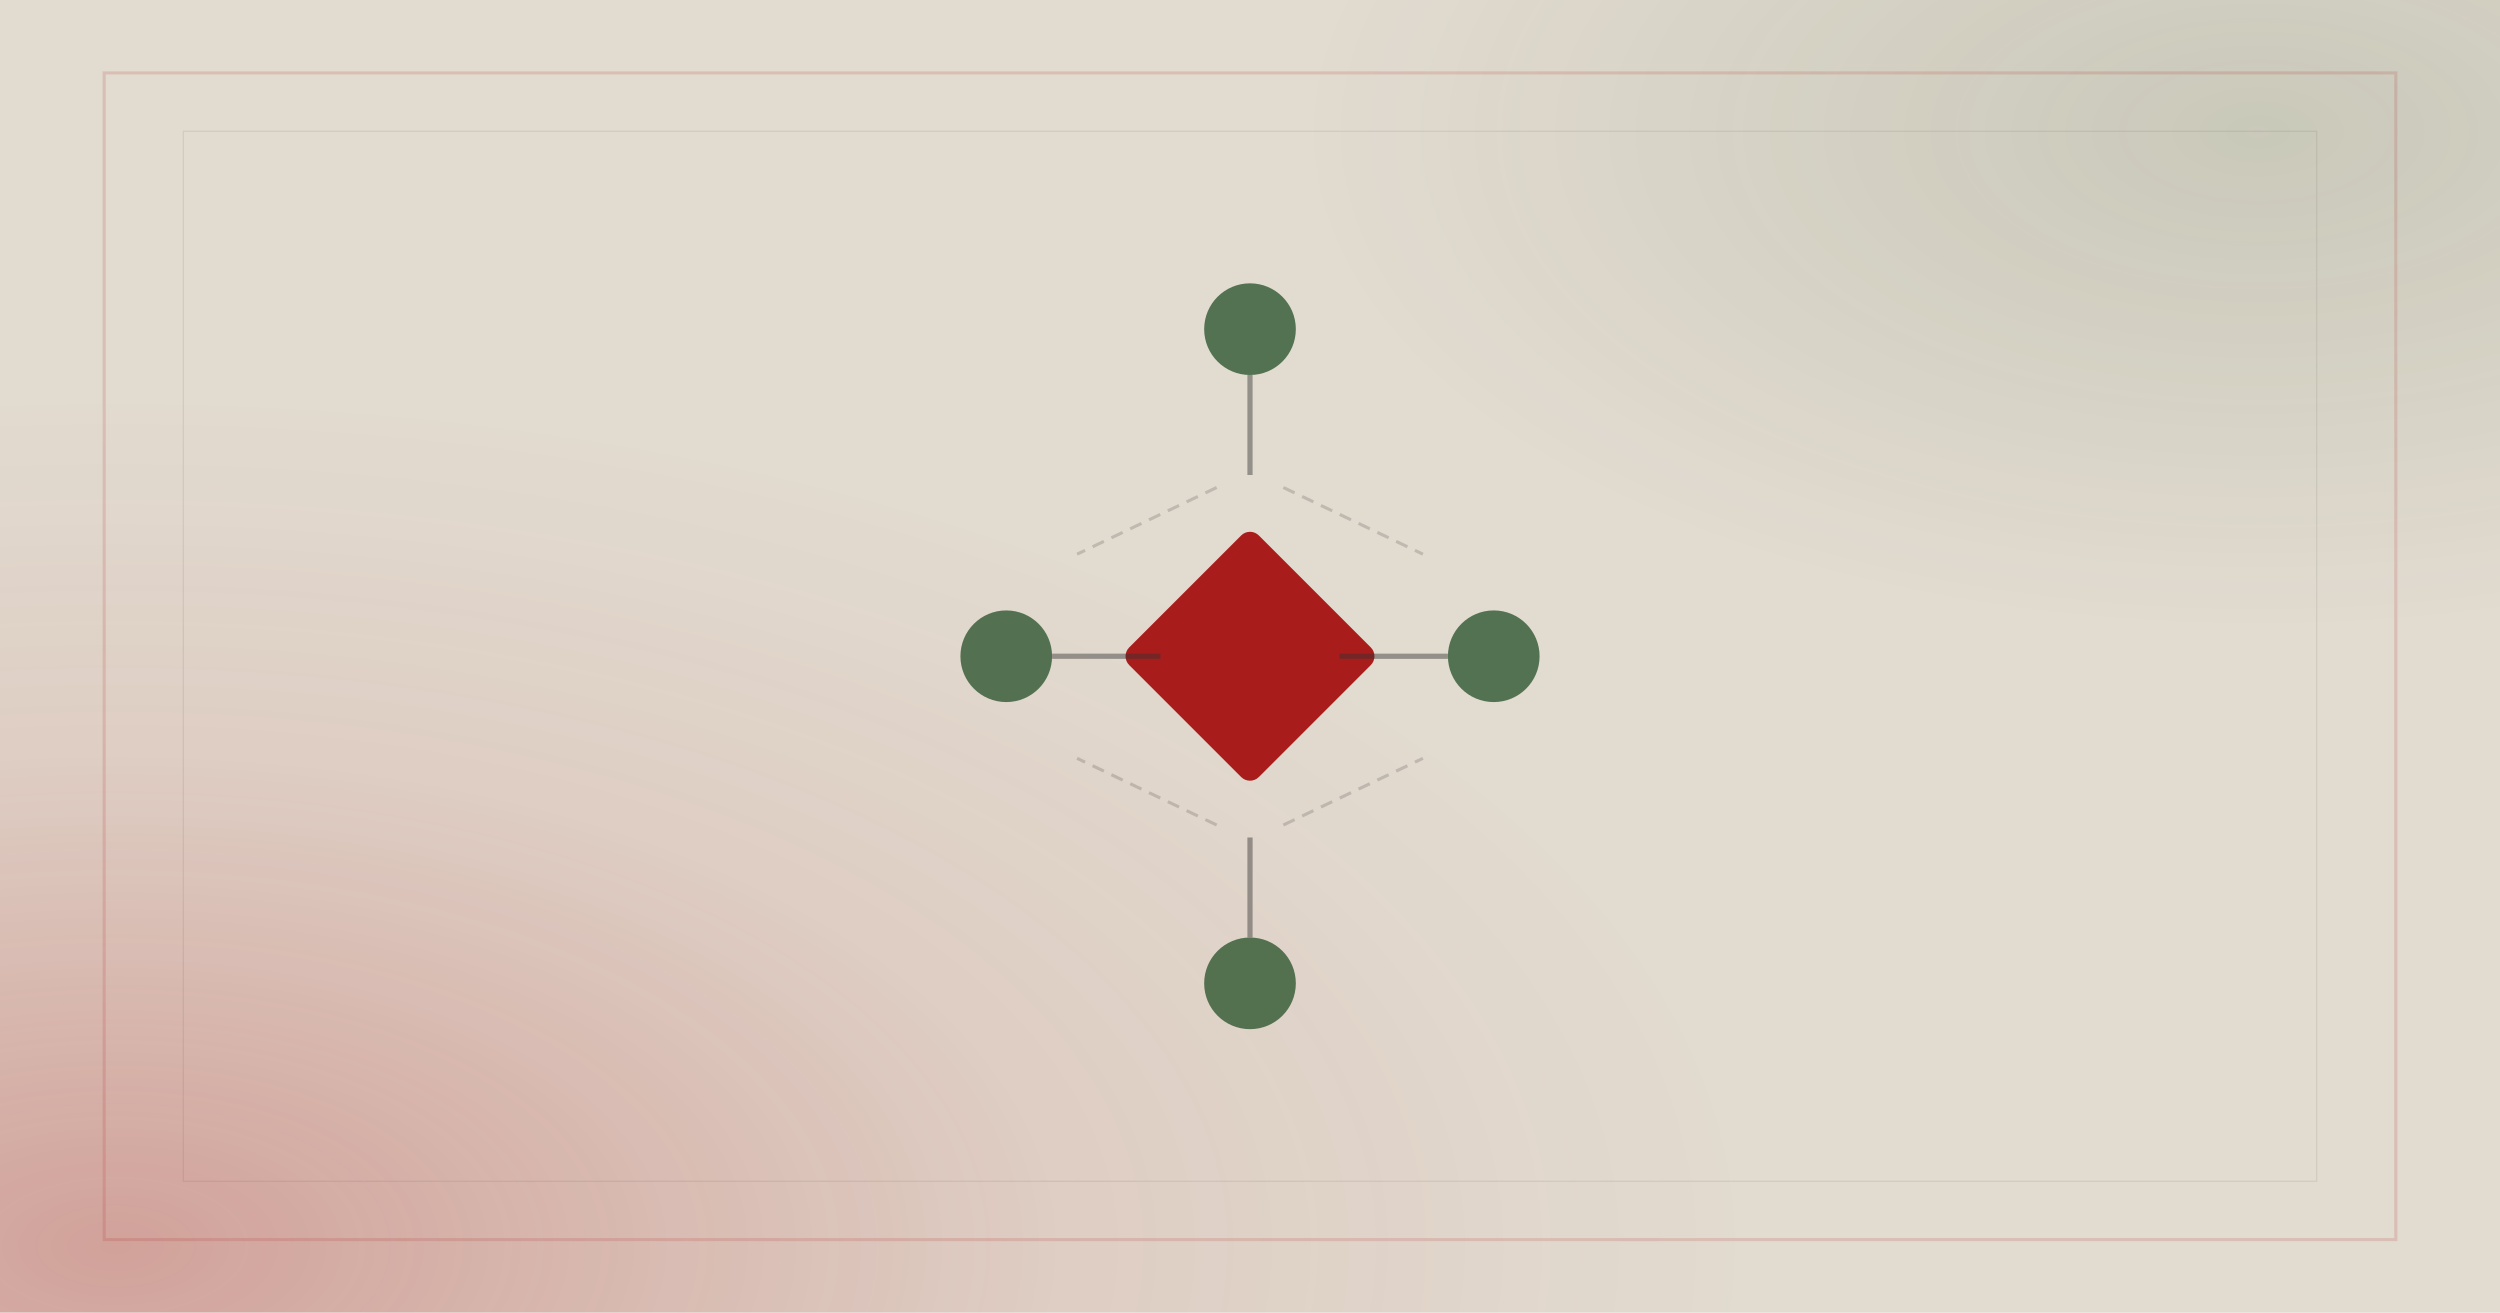
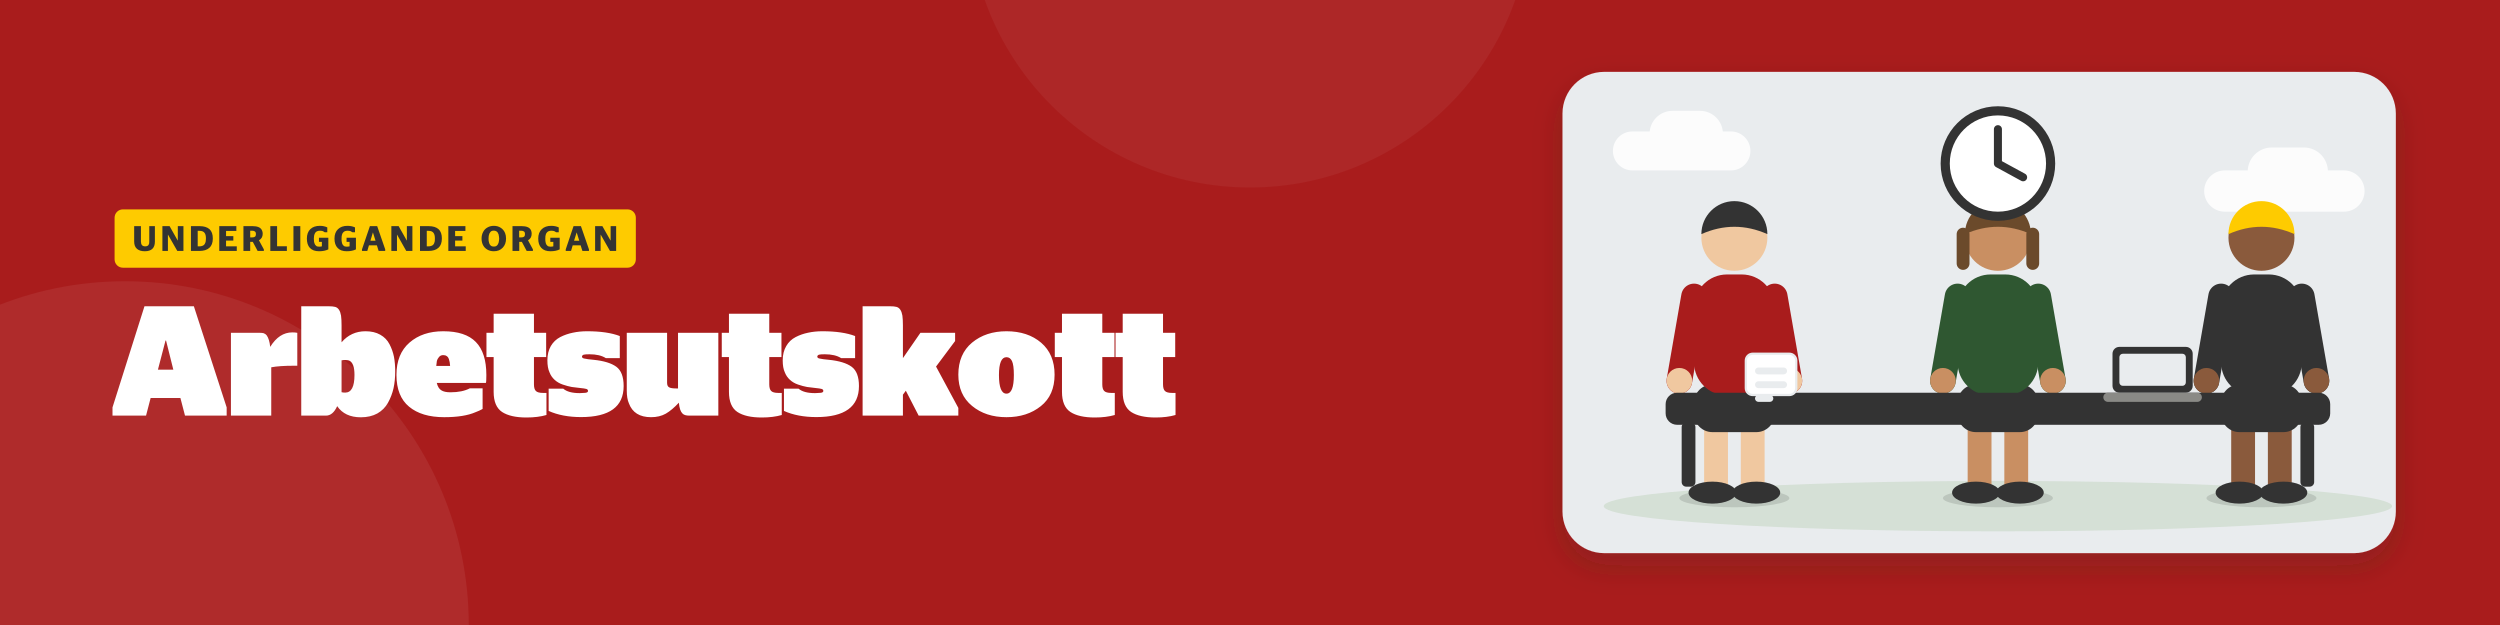
- <svg xmlns="http://www.w3.org/2000/svg" viewBox="0 0 1200 630">
+ <svg xmlns="http://www.w3.org/2000/svg" viewBox="0 0 2400 600" width="2400" height="600" role="img" aria-label="Arbetsutskott">
  <defs>
-     <radialGradient id="r1" cx="5%" cy="95%" r="65%">
-       <stop offset="0%" stop-color="#A91C1C" stop-opacity="0.30" />
-       <stop offset="58%" stop-color="#A91C1C" stop-opacity="0.07" />
-       <stop offset="100%" stop-color="#A91C1C" stop-opacity="0" />
-     </radialGradient>
-     <radialGradient id="g1" cx="90%" cy="10%" r="38%">
-       <stop offset="0%" stop-color="#2F5731" stop-opacity="0.14" />
-       <stop offset="100%" stop-color="#2F5731" stop-opacity="0" />
-     </radialGradient>
+     <filter id="sh" x="-20%" y="-20%" width="140%" height="160%">
+       <feDropShadow dx="0" dy="12" stdDeviation="14" flood-color="#1F3A22" flood-opacity="0.2" />
+     </filter>
  </defs>
-   <rect width="1200" height="630" fill="#E2DBD0" />
-   <rect width="1200" height="630" fill="url(#r1)" />
-   <rect width="1200" height="630" fill="url(#g1)" />
-   <rect x="50" y="35" width="1100" height="560" fill="none" stroke="#A91C1C" stroke-width="1.5" opacity="0.15" />
-   <rect x="88" y="63" width="1024" height="504" fill="none" stroke="#333333" stroke-width="0.6" opacity="0.10" />
-   <rect x="556" y="271" width="88" height="88" rx="6" fill="#A91C1C" transform="rotate(45 600 315)" />
-   <line x1="600" y1="228" x2="600" y2="180" stroke="#333333" stroke-width="2.5" opacity="0.45" />
-   <line x1="643" y1="315" x2="695" y2="315" stroke="#333333" stroke-width="2.5" opacity="0.45" />
-   <line x1="557" y1="315" x2="505" y2="315" stroke="#333333" stroke-width="2.5" opacity="0.45" />
-   <line x1="600" y1="402" x2="600" y2="450" stroke="#333333" stroke-width="2.5" opacity="0.45" />
-   <circle cx="600" cy="158" r="22" fill="#2F5731" opacity="0.80" />
-   <circle cx="717" cy="315" r="22" fill="#2F5731" opacity="0.80" />
-   <circle cx="483" cy="315" r="22" fill="#2F5731" opacity="0.80" />
-   <circle cx="600" cy="472" r="22" fill="#2F5731" opacity="0.80" />
-   <line x1="616" y1="234" x2="683" y2="266" stroke="#333333" stroke-width="1.5" opacity="0.20" stroke-dasharray="6 4" />
-   <line x1="584" y1="234" x2="517" y2="266" stroke="#333333" stroke-width="1.5" opacity="0.20" stroke-dasharray="6 4" />
-   <line x1="616" y1="396" x2="683" y2="364" stroke="#333333" stroke-width="1.5" opacity="0.20" stroke-dasharray="6 4" />
-   <line x1="584" y1="396" x2="517" y2="364" stroke="#333333" stroke-width="1.5" opacity="0.20" stroke-dasharray="6 4" />
+   <rect width="2400" height="600" fill="#A91C1C" />
+   <circle cx="120" cy="600" r="330" fill="#FFFFFF" opacity=".07" />
+   <circle cx="1200" cy="-90" r="270" fill="#FFFFFF" opacity=".05" />
+   <rect x="110" y="201" width="500.4" height="56" rx="8" fill="#FECB00" />
+   <path d="M139.5 236.5Q140.6 236.5 141.4 236.1Q142.2 235.8 142.6 235.1Q143 234.5 143.2 233.7Q143.3 232.9 143.3 231.8V217.1H148.7V231.9Q148.7 241.2 139 241.2Q134.2 241.2 131.5 238.9Q128.8 236.6 128.8 231.9V217.1H135.3V231.8Q135.3 234.2 136.3 235.3Q137.2 236.5 139.5 236.5ZM155.9 240.9V217.1H162.8L170.6 230.9H170.7V217.1H176.1V240.9H170.2L161.3 225.3H161.2V240.9ZM183.3 240.9V217.1H191.7Q197.8 217.1 201.1 220Q204.3 222.9 204.3 228.9Q204.3 235 201 237.9Q197.7 240.9 191.5 240.9ZM189.8 236.5H191.4Q192.9 236.5 194 236.1Q195.1 235.8 195.8 235.1Q196.5 234.5 196.9 233.5Q197.4 232.5 197.5 231.5Q197.7 230.4 197.7 229Q197.7 227.2 197.4 225.9Q197.1 224.5 196.4 223.6Q195.7 222.6 194.5 222.1Q193.2 221.6 191.4 221.6H189.8ZM210.5 240.9V217.1H226.9V221.7H217V226.7H224V231H217V236.5H227.3V240.9ZM247.3 240.9 242.7 232.2H240.2V240.9H233.7V217.1H242.6Q244.2 217.1 245.5 217.3Q246.9 217.5 248.1 218Q249.4 218.5 250.2 219.3Q251.1 220.1 251.6 221.4Q252.2 222.7 252.2 224.4Q252.2 228.7 248.6 230.7L253.3 239.4V240.9ZM240.2 221.5V227.9H242.2Q243.9 227.9 244.8 227.2Q245.7 226.4 245.7 224.7Q245.7 223 244.8 222.3Q243.9 221.5 242.2 221.5ZM275.4 240.9H259.5V217.1H266V236.4H275.4ZM288.3 240.9H281.7V217.1H288.3ZM306.3 241.2Q300.5 241.2 297.5 238Q294.6 234.9 294.6 229.1Q294.6 223.2 297.9 220Q301.2 216.8 307.1 216.8Q311 216.8 314.2 218.3V223H311.8Q310.9 222.3 310 221.9Q308.7 221.5 307.1 221.5Q305.7 221.5 304.7 221.9Q303.6 222.3 303 223Q302.4 223.7 302 224.7Q301.6 225.7 301.5 226.7Q301.3 227.8 301.3 229Q301.3 229.9 301.4 230.6Q301.4 231.3 301.5 232.2Q301.7 233 301.9 233.6Q302.1 234.3 302.5 234.9Q302.9 235.5 303.4 235.9Q303.9 236.4 304.6 236.6Q305.4 236.8 306.3 236.8Q307.8 236.8 309 236.5V232.2H306.2V228.2H315.2V239.4Q311.5 241.2 306.3 241.2ZM332.9 241.2Q327 241.2 324.1 238Q321.1 234.9 321.1 229.1Q321.1 223.2 324.5 220Q327.8 216.8 333.6 216.8Q337.6 216.8 340.8 218.3V223H338.4Q337.4 222.3 336.5 221.9Q335.3 221.5 333.7 221.5Q332.3 221.5 331.2 221.9Q330.2 222.3 329.6 223Q328.9 223.7 328.5 224.7Q328.2 225.7 328 226.7Q327.9 227.8 327.9 229Q327.9 229.9 327.9 230.6Q328 231.3 328.1 232.2Q328.2 233 328.4 233.6Q328.7 234.3 329 234.9Q329.4 235.5 329.9 235.9Q330.4 236.4 331.2 236.6Q331.9 236.8 332.8 236.8Q334.4 236.8 335.6 236.5V232.2H332.7V228.2H341.7V239.4Q338.1 241.2 332.9 241.2ZM347.5 240.9V239.4L355.1 217.1H362.1L369.8 239.4V240.9H363.5L361.8 235.5H354.2L352.6 240.9ZM358 223.1 355.6 231.1H360.5L358 223.1ZM375.7 240.9V217.1H382.7L390.5 230.9H390.6V217.1H395.9V240.9H390L381.2 225.3H381.1V240.9ZM403.2 240.9V217.1H411.6Q417.7 217.1 421 220Q424.2 222.9 424.2 228.9Q424.2 235 420.9 237.9Q417.6 240.9 411.4 240.9ZM409.7 236.5H411.3Q412.8 236.5 413.9 236.1Q415 235.8 415.7 235.1Q416.4 234.5 416.8 233.5Q417.2 232.5 417.4 231.5Q417.5 230.4 417.5 229Q417.5 227.2 417.2 225.9Q416.9 224.5 416.2 223.6Q415.5 222.6 414.3 222.1Q413.1 221.6 411.3 221.6H409.7ZM430.4 240.9V217.1H446.8V221.7H436.9V226.7H443.9V231H436.9V236.5H447.1V240.9ZM474.1 241.2Q470.5 241.2 467.8 239.6Q465.1 238 463.7 235.3Q462.3 232.5 462.3 229Q462.3 225.5 463.8 222.7Q465.2 219.9 467.9 218.4Q470.6 216.8 474.1 216.8Q477.8 216.8 480.6 218.6Q483.5 220.4 484.9 223.8Q485.8 226.1 485.8 229Q485.8 234.5 482.6 237.8Q479.4 241.2 474.1 241.2ZM474.1 236.7Q475.3 236.7 476.2 236.3Q477.1 235.8 477.7 235Q478.2 234.3 478.6 233.2Q478.9 232.2 479 231.2Q479.2 230.2 479.2 229.1Q479.2 228 479 227Q478.9 226 478.6 224.9Q478.2 223.9 477.7 223.1Q477.1 222.3 476.2 221.9Q475.3 221.4 474.1 221.4Q473 221.4 472.2 221.7Q471.4 222 470.9 222.6Q470.3 223.2 469.9 224Q469.6 224.7 469.4 225.6Q469.1 226.5 469.1 227.4Q469 228.2 469 229.1Q469 230.2 469.1 231.2Q469.2 232.2 469.6 233.3Q469.9 234.3 470.5 235.1Q471 235.8 471.9 236.3Q472.9 236.7 474.1 236.7ZM505.6 240.9 501 232.2H498.5V240.9H492V217.1H500.9Q502.5 217.1 503.8 217.3Q505.2 217.5 506.4 218Q507.7 218.5 508.5 219.3Q509.4 220.1 509.9 221.4Q510.4 222.7 510.4 224.4Q510.4 228.7 506.9 230.7L511.6 239.4V240.9ZM498.4 221.5V227.9H500.5Q502.2 227.9 503.1 227.2Q504 226.4 504 224.7Q504 223 503.1 222.3Q502.2 221.5 500.5 221.5ZM528.5 241.2Q522.6 241.2 519.7 238Q516.7 234.9 516.7 229.1Q516.7 223.2 520.1 220Q523.4 216.8 529.2 216.8Q533.2 216.8 536.4 218.3V223H534Q533 222.3 532.1 221.9Q530.9 221.5 529.3 221.5Q527.9 221.5 526.8 221.9Q525.8 222.3 525.2 223Q524.5 223.7 524.1 224.7Q523.8 225.7 523.6 226.7Q523.5 227.8 523.5 229Q523.5 229.9 523.5 230.6Q523.6 231.3 523.7 232.2Q523.8 233 524 233.6Q524.3 234.3 524.6 234.9Q525 235.5 525.5 235.9Q526 236.4 526.8 236.6Q527.5 236.8 528.4 236.8Q530 236.8 531.2 236.5V232.2H528.3V228.2H537.3V239.4Q533.7 241.2 528.5 241.2ZM543.1 240.9V239.4L550.6 217.1H557.7L565.4 239.4V240.9H559.1L557.4 235.5H549.8L548.2 240.9ZM553.6 223.1 551.1 231.1H556.1L553.6 223.1ZM571.3 240.9V217.1H578.3L586.1 230.9H586.2V217.1H591.5V240.9H585.6L576.7 225.3H576.6V240.9Z" fill="#333333" />
+   <path d="M108 399V391.1L138.7 294H186.1L217.6 391.1V399H177.6L173.2 382.1H144.6L140.2 399ZM158.9 326.9 151.6 354.9H166.4L159.4 326.9ZM285.4 351.1H282.4Q268.3 351.1 260.4 352.6V399H221.7V319.5H249.4Q251.7 319.5 253.2 319.9Q255.1 320.7 256 321.9Q258.6 325.5 259.4 333Q268 319.1 280.6 319.1Q283.4 319.1 285.4 319.5ZM327.9 312.4V328.6Q337 318 350.9 318Q359.2 318 365 321.3Q370.9 324.6 373.9 330.4Q376.9 336.1 378.2 342.5Q379.4 348.9 379.4 356.6Q379.4 365.2 377.8 372.7Q376.1 380.1 372.5 386.6Q368.9 393.1 362.3 396.9Q355.6 400.6 346.4 400.6Q331 400.6 323.7 389.9Q319.6 399 312.9 399H289.2V294H315.1Q319.4 294 321.7 294.6Q326.2 295.8 327.4 303Q327.9 306.6 327.9 312.4ZM331.4 345.6H329.8Q329.5 345.8 328.8 345.8Q328.2 345.9 327.9 345.9V376.5Q329.2 376.9 331.4 376.9Q340.3 376.9 340.3 359.9Q340.3 348.3 335.1 346.1Q333.6 345.6 331.4 345.6ZM466.4 367.6H419.3Q420.6 372.9 423.7 374.7Q426.6 376.6 432.4 376.6Q443.8 376.6 451 372.8H463.3V392.6Q460.1 394.4 456.5 395.7Q445.6 400.5 426.4 400.5Q404.8 400.5 392.7 390.4Q380.6 380.4 380.6 359.9Q380.6 339.8 393.1 328.9Q405.6 318 425.5 318Q446.8 318 456.8 328.3Q466.9 338.6 466.9 360Q466.9 363.8 466.8 364.9Q466.8 365.4 466.7 366.4Q466.6 367.4 466.4 367.6ZM425.5 340.9Q422.9 340.9 421.4 342.8Q419.8 344.7 419.4 346.5Q419.1 348.3 418.8 351.3H432.1Q431.9 349.1 431.7 347.7Q431.5 346.4 430.9 344.6Q430.3 342.8 428.9 341.9Q427.6 340.9 425.5 340.9ZM467 342.8V319.5H473.9V301.2H512.6V319.5H524.3V342.8H512.6V369Q512.6 373.5 514.4 375.3Q516.2 377.2 521.3 377.2H524.6V398.4Q516.4 400.8 505.4 400.8Q490.1 400.8 482 395.5Q473.9 390.1 473.9 376.2V342.8ZM557.8 400.4Q539.9 400.4 526.7 394.5V373.1H540.7Q545.6 377.4 556.6 377.4Q558.7 377.4 562 377.1Q564.5 376.8 564.5 375.3Q564.5 373.5 562 373.2L560.5 372.9Q559 372.8 557.9 372.6Q552.7 372.1 548.9 371.5Q545 370.8 540.3 369.2Q535.6 367.6 532.4 364.6Q529.1 361.6 527.5 357.4Q525.5 353.1 525.5 345.9Q525.5 337.9 528.8 332.2Q532.1 326.6 537.8 323.6Q543.5 320.7 549.9 319.4Q556.3 318 563.6 318Q583 318 595 322.6V343.8H581.6Q575.8 340.1 565.9 340.1Q561.8 340.1 560.3 340.5Q558.7 341.2 558.7 342.3Q558.7 343.8 560.9 344.2Q563.9 344.9 569.8 345.4Q584.6 346.9 591.7 352.1Q598.7 357.3 598.7 370.6Q598.7 400.4 557.8 400.4ZM650.9 319.5H689.6V399H661.9Q659.8 399 658.1 398.6Q656.3 398.2 655.1 396.9Q652.4 394.2 651.7 386.6Q645.2 393.6 639.2 397.1Q633.2 400.5 625 400.5Q608.6 400.5 603.7 387.1Q601.7 382.6 601.7 374.9V319.5H640.4V367.4Q640.4 370.9 642.5 371.9Q644.5 372.9 648.8 372.9H650.9ZM692.9 342.8V319.5H699.8V301.2H738.5V319.5H750.2V342.8H738.5V369Q738.5 373.5 740.3 375.3Q742.1 377.2 747.2 377.2H750.5V398.4Q742.3 400.8 731.3 400.8Q716 400.8 707.9 395.5Q699.8 390.1 699.8 376.2V342.8ZM783.7 400.4Q765.8 400.4 752.6 394.5V373.1H766.6Q771.5 377.4 782.5 377.4Q784.6 377.4 787.9 377.1Q790.4 376.8 790.4 375.3Q790.4 373.5 787.9 373.2L786.4 372.9Q784.9 372.8 783.8 372.6Q778.6 372.1 774.8 371.5Q770.9 370.8 766.2 369.2Q761.5 367.6 758.3 364.6Q755 361.6 753.4 357.4Q751.4 353.1 751.4 345.9Q751.4 337.9 754.8 332.2Q758 326.6 763.8 323.6Q769.4 320.7 775.8 319.4Q782.2 318 789.5 318Q808.9 318 820.9 322.6V343.8H807.5Q801.7 340.1 791.8 340.1Q787.7 340.1 786.2 340.5Q784.6 341.2 784.6 342.3Q784.6 343.8 786.8 344.2Q789.8 344.9 795.7 345.4Q810.5 346.9 817.6 352.1Q824.6 357.3 824.6 370.6Q824.6 400.4 783.7 400.4ZM866.8 312.4V343.8L883.6 319.5H916.9V327.4L898.6 351.9L920 391.6V399H881.9L869.6 375.1L866.8 378.9V399H828.1V294H854Q858.4 294 860.6 294.6Q865.1 295.8 866.3 303Q866.8 306.6 866.8 312.4ZM966.2 400.5Q946.3 400.5 933.2 389.7Q920 378.9 920 359.7Q920 339.9 933.2 328.9Q946.4 318 966.2 318Q986.6 318 999.5 329Q1012.4 340.1 1012.4 359.7Q1012.4 379.4 999.2 389.9Q986 400.5 966.2 400.5ZM966.2 377.9Q973.3 377.9 973.3 360Q973.3 350.4 971.5 346.6Q969.7 342.9 966.2 342.9Q959 342.9 959 360Q959 377.9 966.2 377.9ZM1012.6 342.8V319.5H1019.5V301.2H1058.2V319.5H1069.9V342.8H1058.2V369Q1058.2 373.5 1060 375.3Q1061.8 377.2 1066.9 377.2H1070.2V398.4Q1061.9 400.8 1051 400.8Q1035.7 400.8 1027.6 395.5Q1019.5 390.1 1019.5 376.2V342.8ZM1070.9 342.8V319.5H1077.8V301.2H1116.5V319.5H1128.2V342.8H1116.5V369Q1116.5 373.5 1118.3 375.3Q1120.1 377.2 1125.2 377.2H1128.5V398.4Q1120.3 400.8 1109.3 400.8Q1094 400.8 1085.9 395.5Q1077.8 390.1 1077.8 376.2V342.8Z" fill="#FFFFFF" />
+   <rect x="1500" y="69" width="800" height="462" rx="40" fill="#E9ECEE" filter="url(#sh)" />
+   <clipPath id="pc">
+     <rect x="1500" y="69" width="800" height="462" rx="40" />
+   </clipPath>
+   <g clip-path="url(#pc)">
+     <g transform="translate(1500,69) scale(1.1)">
+       <g fill="#FFFFFF" opacity=".85">
+         <rect x="44" y="52" width="120" height="34" rx="17" />
+         <rect x="76" y="34" width="64" height="40" rx="20" />
+         <rect x="560" y="86" width="140" height="36" rx="18" />
+         <rect x="598" y="66" width="70" height="42" rx="21" />
+       </g>
+       <ellipse cx="380" cy="379" rx="344" ry="22" fill="#D5E0D6" />
+       <g transform="translate(150,372) scale(1.6)">
+         <ellipse cx="0" cy="0" rx="30" ry="5" fill="#000" opacity=".12" />
+         <path d="M-10,-44 V-6 M10,-44 V-6" stroke="#F0C8A0" stroke-width="13" stroke-linecap="round" fill="none" />
+         <ellipse cx="-12" cy="-3" rx="13" ry="6" fill="#333333" />
+         <ellipse cx="12" cy="-3" rx="13" ry="6" fill="#333333" />
+         <rect x="-22" y="-62" width="44" height="26" rx="10" fill="#333333" />
+         <rect x="-22" y="-122" width="44" height="66" rx="18" fill="#A91C1C" />
+         <path d="M-22,-110 L-30,-64" stroke="#A91C1C" stroke-width="14" stroke-linecap="round" fill="none" />
+         <circle cx="-30" cy="-64" r="7" fill="#F0C8A0" />
+         <path d="M22,-110 L30,-64" stroke="#A91C1C" stroke-width="14" stroke-linecap="round" fill="none" />
+         <circle cx="30" cy="-64" r="7" fill="#F0C8A0" />
+         <circle cx="0" cy="-142" r="18" fill="#F0C8A0" />
+         <path d="M-18,-144 A18,18 0 0 1 18,-144 Q0,-152 -18,-144 Z" fill="#333333" />
+       </g>
+       <g transform="translate(380,372) scale(1.6)">
+         <ellipse cx="0" cy="0" rx="30" ry="5" fill="#000" opacity=".12" />
+         <path d="M-10,-44 V-6 M10,-44 V-6" stroke="#C98F62" stroke-width="13" stroke-linecap="round" fill="none" />
+         <ellipse cx="-12" cy="-3" rx="13" ry="6" fill="#333333" />
+         <ellipse cx="12" cy="-3" rx="13" ry="6" fill="#333333" />
+         <rect x="-22" y="-62" width="44" height="26" rx="10" fill="#333333" />
+         <rect x="-22" y="-122" width="44" height="66" rx="18" fill="#2F5731" />
+         <path d="M-22,-110 L-30,-64" stroke="#2F5731" stroke-width="14" stroke-linecap="round" fill="none" />
+         <circle cx="-30" cy="-64" r="7" fill="#C98F62" />
+         <path d="M22,-110 L30,-64" stroke="#2F5731" stroke-width="14" stroke-linecap="round" fill="none" />
+         <circle cx="30" cy="-64" r="7" fill="#C98F62" />
+         <circle cx="0" cy="-142" r="18" fill="#C98F62" />
+         <path d="M-18,-144 A18,18 0 0 1 18,-144 Q0,-152 -18,-144 Z" fill="#6B4A2B" />
+         <path d="M-19,-144 V-128 M19,-144 V-128" stroke="#6B4A2B" stroke-width="7" stroke-linecap="round" />
+       </g>
+       <g transform="translate(610,372) scale(1.6)">
+         <ellipse cx="0" cy="0" rx="30" ry="5" fill="#000" opacity=".12" />
+         <path d="M-10,-44 V-6 M10,-44 V-6" stroke="#8A5A3C" stroke-width="13" stroke-linecap="round" fill="none" />
+         <ellipse cx="-12" cy="-3" rx="13" ry="6" fill="#333333" />
+         <ellipse cx="12" cy="-3" rx="13" ry="6" fill="#333333" />
+         <rect x="-22" y="-62" width="44" height="26" rx="10" fill="#333333" />
+         <rect x="-22" y="-122" width="44" height="66" rx="18" fill="#333333" />
+         <path d="M-22,-110 L-30,-64" stroke="#333333" stroke-width="14" stroke-linecap="round" fill="none" />
+         <circle cx="-30" cy="-64" r="7" fill="#8A5A3C" />
+         <path d="M22,-110 L30,-64" stroke="#333333" stroke-width="14" stroke-linecap="round" fill="none" />
+         <circle cx="30" cy="-64" r="7" fill="#8A5A3C" />
+         <circle cx="0" cy="-142" r="18" fill="#8A5A3C" />
+         <path d="M-18,-144 A18,18 0 0 1 18,-144 Q0,-152 -18,-144 Z" fill="#FECB00" />
+       </g>
+       <rect x="90" y="280" width="580" height="28" rx="10" fill="#333333" />
+       <rect x="104" y="306" width="12" height="56" rx="4" fill="#333333" />
+       <rect x="644" y="306" width="12" height="56" rx="4" fill="#333333" />
+       <circle cx="380" cy="80" r="46" fill="#FFF" stroke="#333333" stroke-width="8" />
+       <path d="M380,80 V50 M380,80 L402,92" stroke="#333333" stroke-width="7" stroke-linecap="round" />
+       <g transform="rotate(0 182 264)">
+         <rect x="160" y="246" width="44" height="36" rx="6" fill="#FFFFFF" stroke="#E9ECEE" stroke-width="2" />
+         <rect x="168" y="258" width="28" height="6" rx="3" fill="#E9ECEE" />
+         <rect x="168" y="270" width="28" height="6" rx="3" fill="#E9ECEE" />
+         <rect x="168" y="282" width="16" height="6" rx="3" fill="#E9ECEE" />
+       </g>
+       <rect x="480" y="240" width="70" height="40" rx="6" fill="#333333" />
+       <rect x="486" y="246" width="58" height="28" rx="3" fill="#E9ECEE" />
+       <rect x="472" y="280" width="86" height="8" rx="4" fill="#8A8A86" />
+     </g>
+   </g>
</svg>
